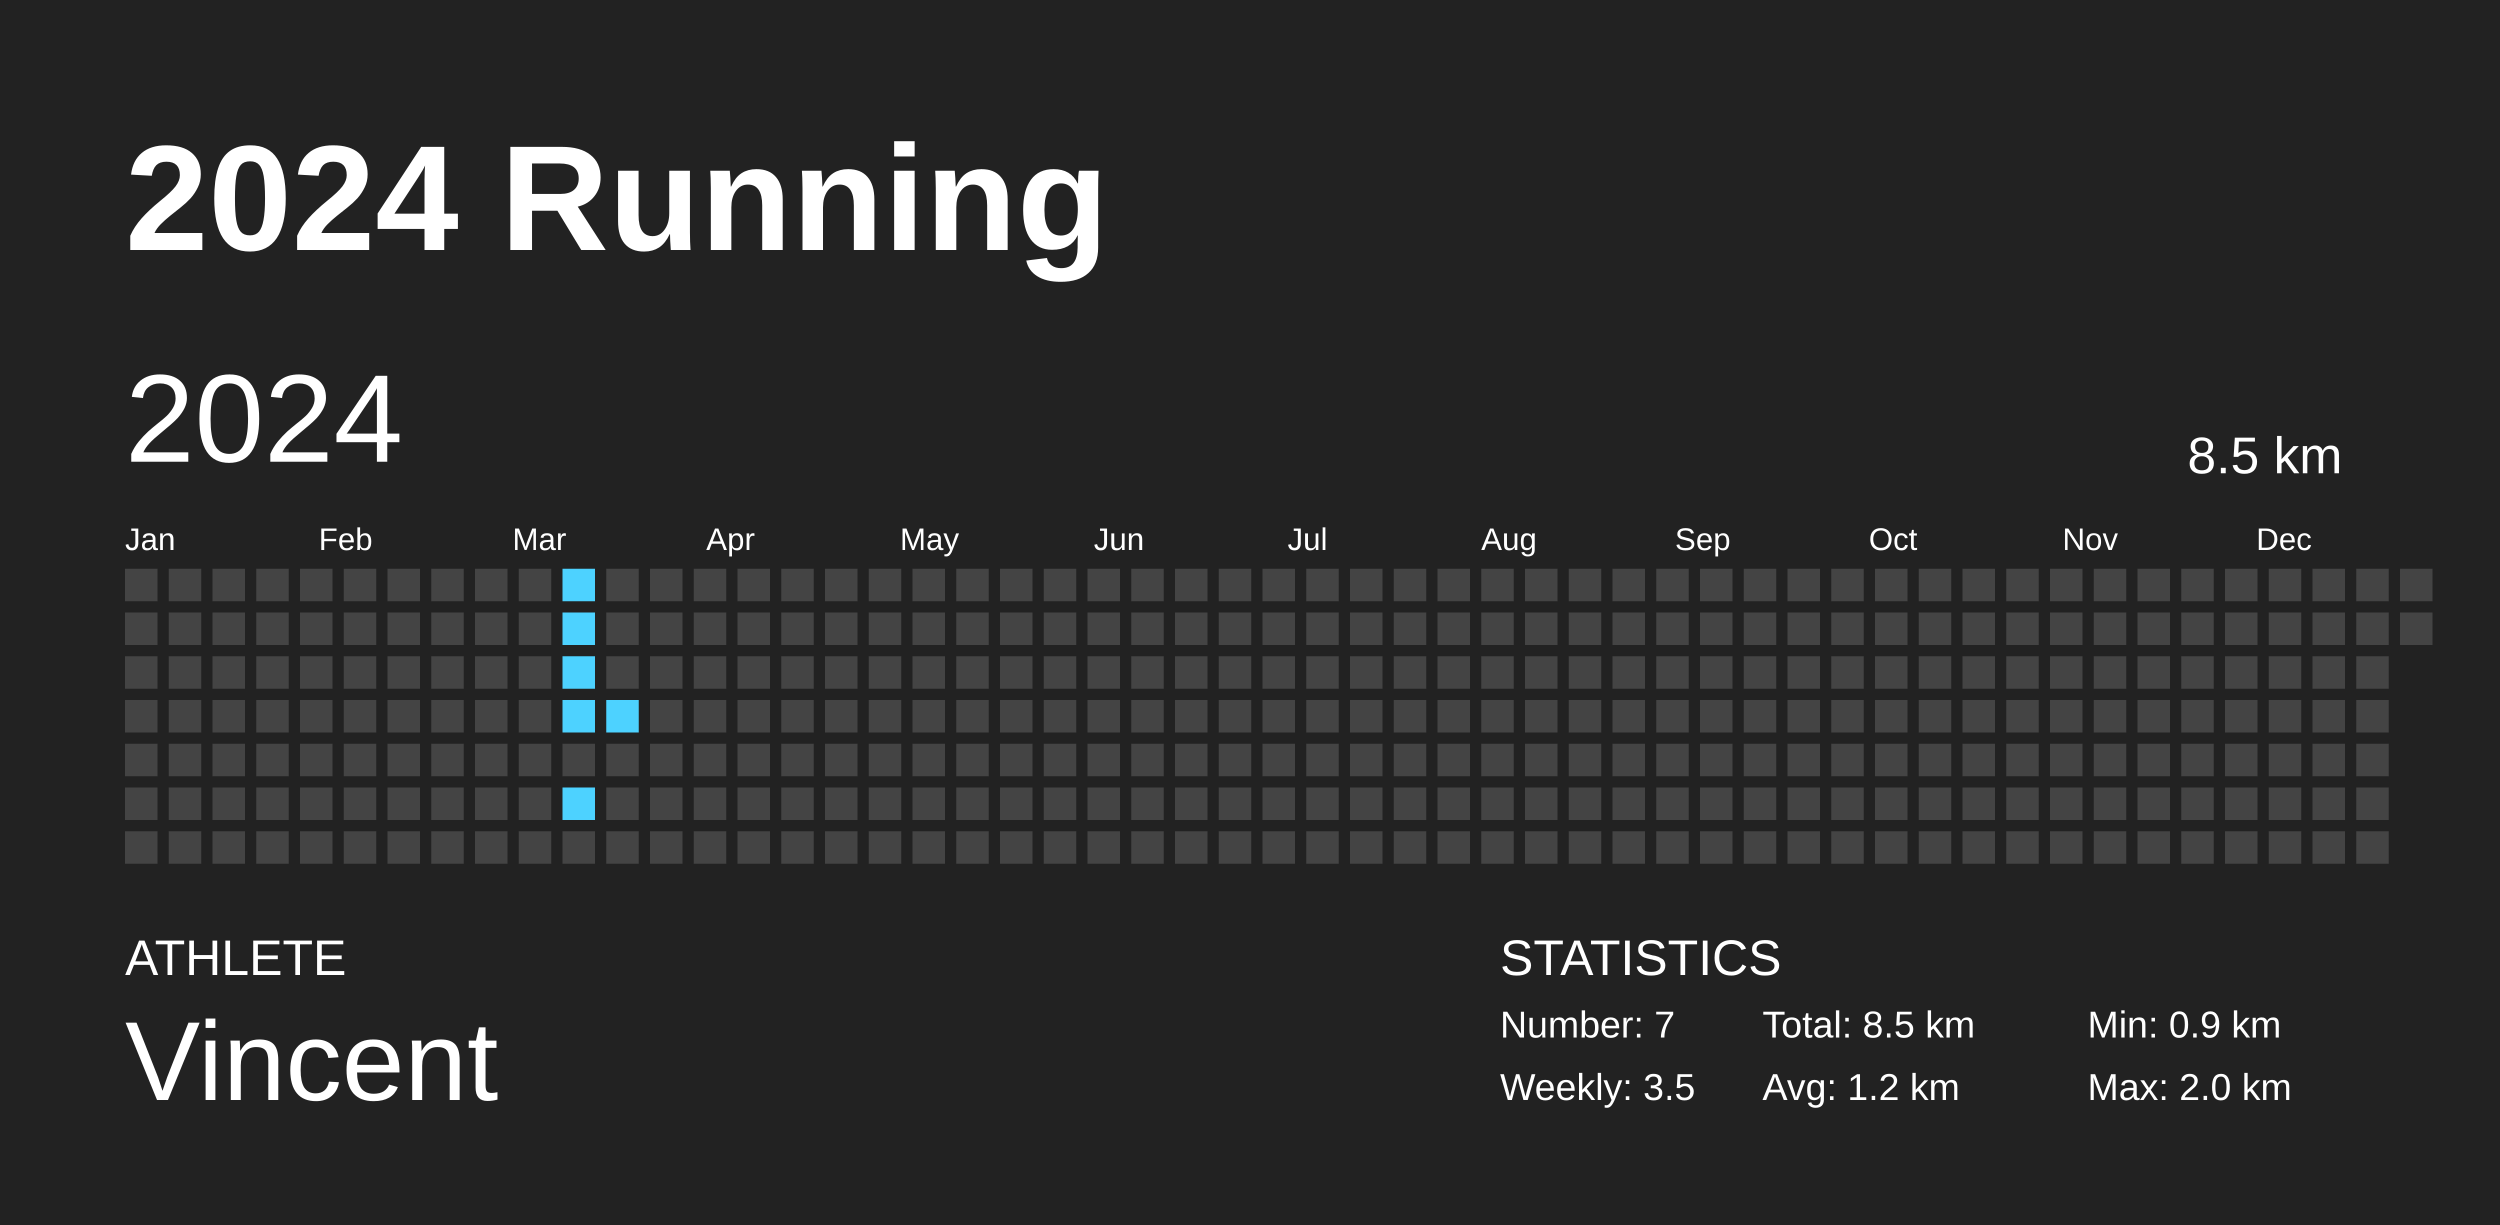
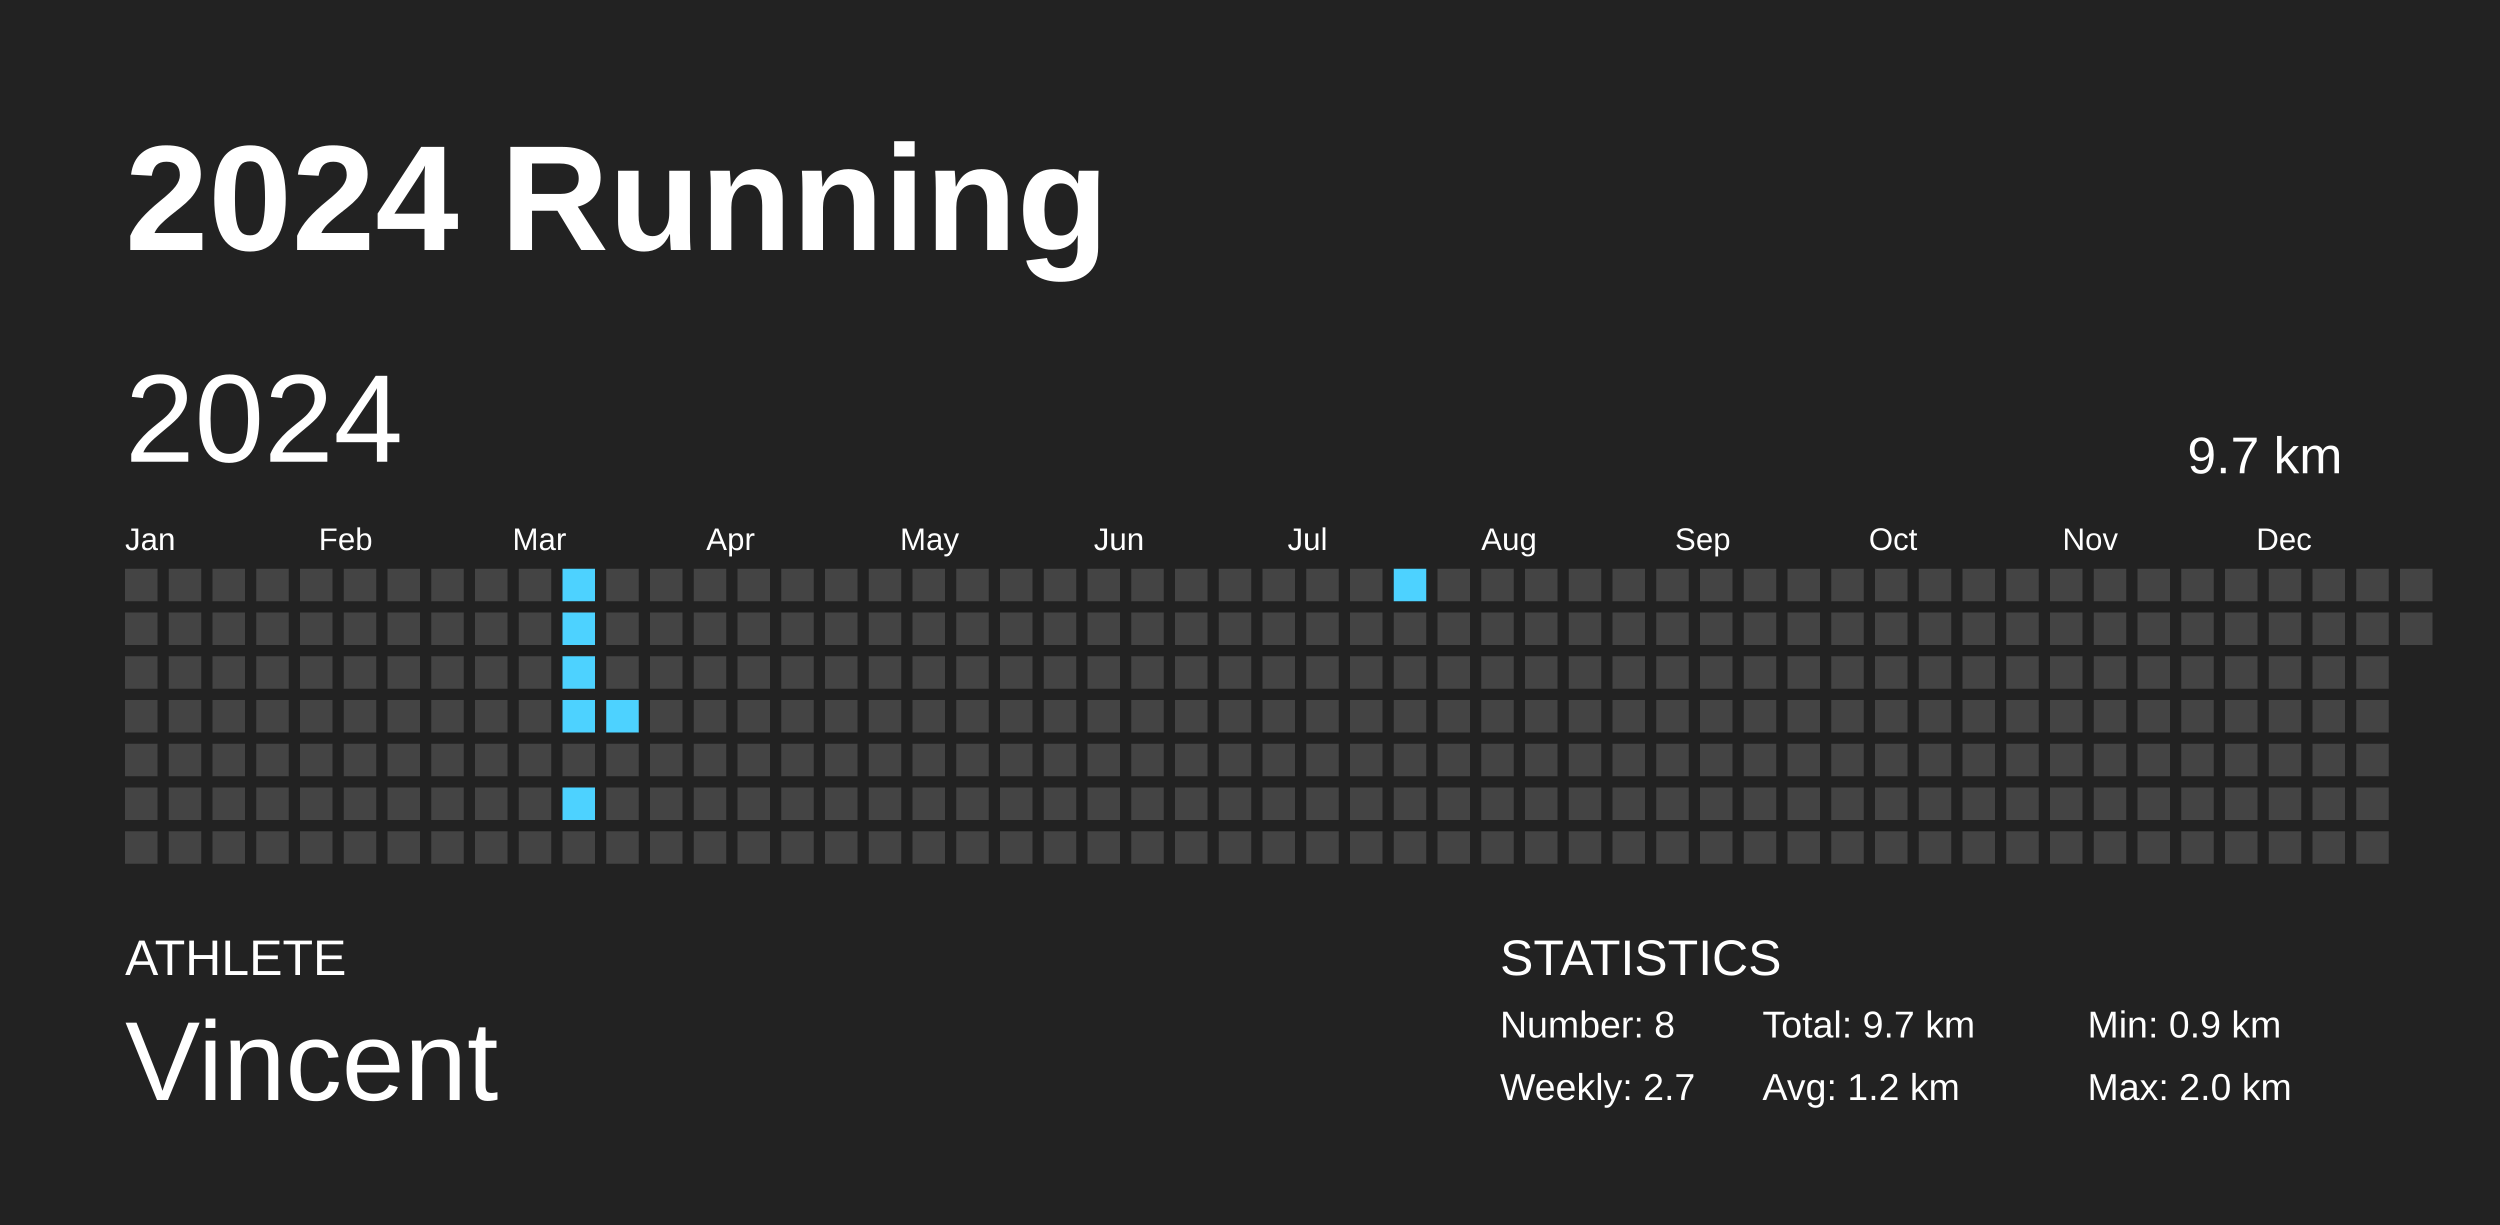
<svg xmlns="http://www.w3.org/2000/svg" baseProfile="full" height="98mm" version="1.1" viewBox="0,0,200,98" width="200mm">
  <defs />
  <rect fill="#222222" height="98" width="200" x="0" y="0" />
  <text fill="#FFFFFF" style="font-size:12px; font-family:Arial; font-weight:bold;" x="10" y="20">2024 Running</text>
  <text fill="#FFFFFF" style="font-size:4px; font-family:Arial" x="10" y="78">ATHLETE</text>
  <text fill="#FFFFFF" style="font-size:9px; font-family:Arial" x="10" y="88">Vincent</text>
  <text fill="#FFFFFF" style="font-size:4px; font-family:Arial" x="120" y="78">STATISTICS</text>
-   <text fill="#FFFFFF" style="font-size:3px; font-family:Arial" x="120" y="83">Number: 7</text>
-   <text fill="#FFFFFF" style="font-size:3px; font-family:Arial" x="120" y="88">Weekly: 3.5</text>
-   <text fill="#FFFFFF" style="font-size:3px; font-family:Arial" x="141" y="83">Total: 8.5 km</text>
+   <text fill="#FFFFFF" style="font-size:3px; font-family:Arial" x="120" y="83">Number: 8</text>
+   <text fill="#FFFFFF" style="font-size:3px; font-family:Arial" x="120" y="88">Weekly: 2.7</text>
+   <text fill="#FFFFFF" style="font-size:3px; font-family:Arial" x="141" y="83">Total: 9.7 km</text>
  <text fill="#FFFFFF" style="font-size:3px; font-family:Arial" x="141" y="88">Avg: 1.2 km</text>
  <text fill="#FFFFFF" style="font-size:3px; font-family:Arial" x="167" y="83">Min: 0.9 km</text>
  <text fill="#FFFFFF" style="font-size:3px; font-family:Arial" x="167" y="88">Max: 2.0 km</text>
  <text dominant-baseline="hanging" fill="#FFFFFF" style="font-size:10.0px; font-family:Arial;" x="10" y="30">2024</text>
-   <text dominant-baseline="hanging" fill="#FFFFFF" style="font-size:4.125px; font-family:Arial;" x="175" y="35">8.5 km</text>
+   <text dominant-baseline="hanging" fill="#FFFFFF" style="font-size:4.125px; font-family:Arial;" x="175" y="35">9.7 km</text>
  <text fill="#FFFFFF" style="font-size:2.5px; font-family:Arial" x="10.0" y="44">Jan</text>
  <text fill="#FFFFFF" style="font-size:2.5px; font-family:Arial" x="25.5" y="44">Feb</text>
  <text fill="#FFFFFF" style="font-size:2.5px; font-family:Arial" x="41.0" y="44">Mar</text>
  <text fill="#FFFFFF" style="font-size:2.5px; font-family:Arial" x="56.5" y="44">Apr</text>
  <text fill="#FFFFFF" style="font-size:2.5px; font-family:Arial" x="72.0" y="44">May</text>
  <text fill="#FFFFFF" style="font-size:2.5px; font-family:Arial" x="87.5" y="44">Jun</text>
  <text fill="#FFFFFF" style="font-size:2.5px; font-family:Arial" x="103.0" y="44">Jul</text>
  <text fill="#FFFFFF" style="font-size:2.5px; font-family:Arial" x="118.5" y="44">Aug</text>
  <text fill="#FFFFFF" style="font-size:2.5px; font-family:Arial" x="134.0" y="44">Sep</text>
  <text fill="#FFFFFF" style="font-size:2.5px; font-family:Arial" x="149.5" y="44">Oct</text>
  <text fill="#FFFFFF" style="font-size:2.5px; font-family:Arial" x="165.0" y="44">Nov</text>
  <text fill="#FFFFFF" style="font-size:2.5px; font-family:Arial" x="180.5" y="44">Dec</text>
  <rect fill="#444444" height="2.6" width="2.6" x="10.0" y="45.5" />
  <rect fill="#444444" height="2.6" width="2.6" x="10.0" y="49.0" />
  <rect fill="#444444" height="2.6" width="2.6" x="10.0" y="52.5" />
  <rect fill="#444444" height="2.6" width="2.6" x="10.0" y="56.0" />
  <rect fill="#444444" height="2.6" width="2.6" x="10.0" y="59.5" />
  <rect fill="#444444" height="2.6" width="2.6" x="10.0" y="63.0" />
  <rect fill="#444444" height="2.6" width="2.6" x="10.0" y="66.5" />
  <rect fill="#444444" height="2.6" width="2.6" x="13.5" y="45.5" />
  <rect fill="#444444" height="2.6" width="2.6" x="13.5" y="49.0" />
  <rect fill="#444444" height="2.6" width="2.6" x="13.5" y="52.5" />
  <rect fill="#444444" height="2.6" width="2.6" x="13.5" y="56.0" />
  <rect fill="#444444" height="2.6" width="2.6" x="13.5" y="59.5" />
  <rect fill="#444444" height="2.6" width="2.6" x="13.5" y="63.0" />
  <rect fill="#444444" height="2.6" width="2.6" x="13.5" y="66.5" />
  <rect fill="#444444" height="2.6" width="2.6" x="17.0" y="45.5" />
  <rect fill="#444444" height="2.6" width="2.6" x="17.0" y="49.0" />
  <rect fill="#444444" height="2.6" width="2.6" x="17.0" y="52.5" />
  <rect fill="#444444" height="2.6" width="2.6" x="17.0" y="56.0" />
  <rect fill="#444444" height="2.6" width="2.6" x="17.0" y="59.5" />
  <rect fill="#444444" height="2.6" width="2.6" x="17.0" y="63.0" />
  <rect fill="#444444" height="2.6" width="2.6" x="17.0" y="66.5" />
  <rect fill="#444444" height="2.6" width="2.6" x="20.5" y="45.5" />
  <rect fill="#444444" height="2.6" width="2.6" x="20.5" y="49.0" />
  <rect fill="#444444" height="2.6" width="2.6" x="20.5" y="52.5" />
  <rect fill="#444444" height="2.6" width="2.6" x="20.5" y="56.0" />
  <rect fill="#444444" height="2.6" width="2.6" x="20.5" y="59.5" />
  <rect fill="#444444" height="2.6" width="2.6" x="20.5" y="63.0" />
  <rect fill="#444444" height="2.6" width="2.6" x="20.5" y="66.5" />
  <rect fill="#444444" height="2.6" width="2.6" x="24.0" y="45.5" />
  <rect fill="#444444" height="2.6" width="2.6" x="24.0" y="49.0" />
  <rect fill="#444444" height="2.6" width="2.6" x="24.0" y="52.5" />
  <rect fill="#444444" height="2.6" width="2.6" x="24.0" y="56.0" />
  <rect fill="#444444" height="2.6" width="2.6" x="24.0" y="59.5" />
  <rect fill="#444444" height="2.6" width="2.6" x="24.0" y="63.0" />
  <rect fill="#444444" height="2.6" width="2.6" x="24.0" y="66.5" />
  <rect fill="#444444" height="2.6" width="2.6" x="27.5" y="45.5" />
  <rect fill="#444444" height="2.6" width="2.6" x="27.5" y="49.0" />
  <rect fill="#444444" height="2.6" width="2.6" x="27.5" y="52.5" />
  <rect fill="#444444" height="2.6" width="2.6" x="27.5" y="56.0" />
  <rect fill="#444444" height="2.6" width="2.6" x="27.5" y="59.5" />
  <rect fill="#444444" height="2.6" width="2.6" x="27.5" y="63.0" />
  <rect fill="#444444" height="2.6" width="2.6" x="27.5" y="66.5" />
  <rect fill="#444444" height="2.6" width="2.6" x="31.0" y="45.5" />
  <rect fill="#444444" height="2.6" width="2.6" x="31.0" y="49.0" />
  <rect fill="#444444" height="2.6" width="2.6" x="31.0" y="52.5" />
  <rect fill="#444444" height="2.6" width="2.6" x="31.0" y="56.0" />
  <rect fill="#444444" height="2.6" width="2.6" x="31.0" y="59.5" />
  <rect fill="#444444" height="2.6" width="2.6" x="31.0" y="63.0" />
  <rect fill="#444444" height="2.6" width="2.6" x="31.0" y="66.5" />
  <rect fill="#444444" height="2.6" width="2.6" x="34.5" y="45.5" />
  <rect fill="#444444" height="2.6" width="2.6" x="34.5" y="49.0" />
  <rect fill="#444444" height="2.6" width="2.6" x="34.5" y="52.5" />
  <rect fill="#444444" height="2.6" width="2.6" x="34.5" y="56.0" />
  <rect fill="#444444" height="2.6" width="2.6" x="34.5" y="59.5" />
  <rect fill="#444444" height="2.6" width="2.6" x="34.5" y="63.0" />
  <rect fill="#444444" height="2.6" width="2.6" x="34.5" y="66.5" />
  <rect fill="#444444" height="2.6" width="2.6" x="38.0" y="45.5" />
  <rect fill="#444444" height="2.6" width="2.6" x="38.0" y="49.0" />
  <rect fill="#444444" height="2.6" width="2.6" x="38.0" y="52.5" />
  <rect fill="#444444" height="2.6" width="2.6" x="38.0" y="56.0" />
  <rect fill="#444444" height="2.6" width="2.6" x="38.0" y="59.5" />
  <rect fill="#444444" height="2.6" width="2.6" x="38.0" y="63.0" />
  <rect fill="#444444" height="2.6" width="2.6" x="38.0" y="66.5" />
  <rect fill="#444444" height="2.6" width="2.6" x="41.5" y="45.5" />
  <rect fill="#444444" height="2.6" width="2.6" x="41.5" y="49.0" />
  <rect fill="#444444" height="2.6" width="2.6" x="41.5" y="52.5" />
  <rect fill="#444444" height="2.6" width="2.6" x="41.5" y="56.0" />
  <rect fill="#444444" height="2.6" width="2.6" x="41.5" y="59.5" />
  <rect fill="#444444" height="2.6" width="2.6" x="41.5" y="63.0" />
  <rect fill="#444444" height="2.6" width="2.6" x="41.5" y="66.5" />
  <rect fill="#4dd2ff" height="2.6" width="2.6" x="45.0" y="45.5" />
  <rect fill="#4dd2ff" height="2.6" width="2.6" x="45.0" y="49.0" />
  <rect fill="#4dd2ff" height="2.6" width="2.6" x="45.0" y="52.5" />
  <rect fill="#4dd2ff" height="2.6" width="2.6" x="45.0" y="56.0" />
  <rect fill="#444444" height="2.6" width="2.6" x="45.0" y="59.5" />
  <rect fill="#4dd2ff" height="2.6" width="2.6" x="45.0" y="63.0" />
  <rect fill="#444444" height="2.6" width="2.6" x="45.0" y="66.5" />
  <rect fill="#444444" height="2.6" width="2.6" x="48.5" y="45.5" />
  <rect fill="#444444" height="2.6" width="2.6" x="48.5" y="49.0" />
  <rect fill="#444444" height="2.6" width="2.6" x="48.5" y="52.5" />
  <rect fill="#4dd2ff" height="2.6" width="2.6" x="48.5" y="56.0" />
  <rect fill="#444444" height="2.6" width="2.6" x="48.5" y="59.5" />
  <rect fill="#444444" height="2.6" width="2.6" x="48.5" y="63.0" />
  <rect fill="#444444" height="2.6" width="2.6" x="48.5" y="66.5" />
  <rect fill="#444444" height="2.6" width="2.6" x="52.0" y="45.5" />
  <rect fill="#444444" height="2.6" width="2.6" x="52.0" y="49.0" />
  <rect fill="#444444" height="2.6" width="2.6" x="52.0" y="52.5" />
  <rect fill="#444444" height="2.6" width="2.6" x="52.0" y="56.0" />
  <rect fill="#444444" height="2.6" width="2.6" x="52.0" y="59.5" />
  <rect fill="#444444" height="2.6" width="2.6" x="52.0" y="63.0" />
  <rect fill="#444444" height="2.6" width="2.6" x="52.0" y="66.5" />
  <rect fill="#444444" height="2.6" width="2.6" x="55.5" y="45.5" />
  <rect fill="#444444" height="2.6" width="2.6" x="55.5" y="49.0" />
  <rect fill="#444444" height="2.6" width="2.6" x="55.5" y="52.5" />
  <rect fill="#444444" height="2.6" width="2.6" x="55.5" y="56.0" />
  <rect fill="#444444" height="2.6" width="2.6" x="55.5" y="59.5" />
  <rect fill="#444444" height="2.6" width="2.6" x="55.5" y="63.0" />
  <rect fill="#444444" height="2.6" width="2.6" x="55.5" y="66.5" />
  <rect fill="#444444" height="2.6" width="2.6" x="59.0" y="45.5" />
  <rect fill="#444444" height="2.6" width="2.6" x="59.0" y="49.0" />
  <rect fill="#444444" height="2.6" width="2.6" x="59.0" y="52.5" />
  <rect fill="#444444" height="2.6" width="2.6" x="59.0" y="56.0" />
  <rect fill="#444444" height="2.6" width="2.6" x="59.0" y="59.5" />
  <rect fill="#444444" height="2.6" width="2.6" x="59.0" y="63.0" />
  <rect fill="#444444" height="2.6" width="2.6" x="59.0" y="66.5" />
  <rect fill="#444444" height="2.6" width="2.6" x="62.5" y="45.5" />
  <rect fill="#444444" height="2.6" width="2.6" x="62.5" y="49.0" />
  <rect fill="#444444" height="2.6" width="2.6" x="62.5" y="52.5" />
  <rect fill="#444444" height="2.6" width="2.6" x="62.5" y="56.0" />
  <rect fill="#444444" height="2.6" width="2.6" x="62.5" y="59.5" />
  <rect fill="#444444" height="2.6" width="2.6" x="62.5" y="63.0" />
  <rect fill="#444444" height="2.6" width="2.6" x="62.5" y="66.5" />
  <rect fill="#444444" height="2.6" width="2.6" x="66.0" y="45.5" />
  <rect fill="#444444" height="2.6" width="2.6" x="66.0" y="49.0" />
  <rect fill="#444444" height="2.6" width="2.6" x="66.0" y="52.5" />
  <rect fill="#444444" height="2.6" width="2.6" x="66.0" y="56.0" />
  <rect fill="#444444" height="2.6" width="2.6" x="66.0" y="59.5" />
  <rect fill="#444444" height="2.6" width="2.6" x="66.0" y="63.0" />
  <rect fill="#444444" height="2.6" width="2.6" x="66.0" y="66.5" />
  <rect fill="#444444" height="2.6" width="2.6" x="69.5" y="45.5" />
  <rect fill="#444444" height="2.6" width="2.6" x="69.5" y="49.0" />
  <rect fill="#444444" height="2.6" width="2.6" x="69.5" y="52.5" />
  <rect fill="#444444" height="2.6" width="2.6" x="69.5" y="56.0" />
  <rect fill="#444444" height="2.6" width="2.6" x="69.5" y="59.5" />
  <rect fill="#444444" height="2.6" width="2.6" x="69.5" y="63.0" />
  <rect fill="#444444" height="2.6" width="2.6" x="69.5" y="66.5" />
  <rect fill="#444444" height="2.6" width="2.6" x="73.0" y="45.5" />
  <rect fill="#444444" height="2.6" width="2.6" x="73.0" y="49.0" />
  <rect fill="#444444" height="2.6" width="2.6" x="73.0" y="52.5" />
  <rect fill="#444444" height="2.6" width="2.6" x="73.0" y="56.0" />
  <rect fill="#444444" height="2.6" width="2.6" x="73.0" y="59.5" />
  <rect fill="#444444" height="2.6" width="2.6" x="73.0" y="63.0" />
  <rect fill="#444444" height="2.6" width="2.6" x="73.0" y="66.5" />
  <rect fill="#444444" height="2.6" width="2.6" x="76.5" y="45.5" />
  <rect fill="#444444" height="2.6" width="2.6" x="76.5" y="49.0" />
  <rect fill="#444444" height="2.6" width="2.6" x="76.5" y="52.5" />
  <rect fill="#444444" height="2.6" width="2.6" x="76.5" y="56.0" />
  <rect fill="#444444" height="2.6" width="2.6" x="76.5" y="59.5" />
  <rect fill="#444444" height="2.6" width="2.6" x="76.5" y="63.0" />
  <rect fill="#444444" height="2.6" width="2.6" x="76.5" y="66.5" />
  <rect fill="#444444" height="2.6" width="2.6" x="80.0" y="45.5" />
  <rect fill="#444444" height="2.6" width="2.6" x="80.0" y="49.0" />
  <rect fill="#444444" height="2.6" width="2.6" x="80.0" y="52.5" />
  <rect fill="#444444" height="2.6" width="2.6" x="80.0" y="56.0" />
  <rect fill="#444444" height="2.6" width="2.6" x="80.0" y="59.5" />
  <rect fill="#444444" height="2.6" width="2.6" x="80.0" y="63.0" />
  <rect fill="#444444" height="2.6" width="2.6" x="80.0" y="66.5" />
  <rect fill="#444444" height="2.6" width="2.6" x="83.5" y="45.5" />
  <rect fill="#444444" height="2.6" width="2.6" x="83.5" y="49.0" />
  <rect fill="#444444" height="2.6" width="2.6" x="83.5" y="52.5" />
  <rect fill="#444444" height="2.6" width="2.6" x="83.5" y="56.0" />
  <rect fill="#444444" height="2.6" width="2.6" x="83.5" y="59.5" />
  <rect fill="#444444" height="2.6" width="2.6" x="83.5" y="63.0" />
  <rect fill="#444444" height="2.6" width="2.6" x="83.5" y="66.5" />
  <rect fill="#444444" height="2.6" width="2.6" x="87.0" y="45.5" />
  <rect fill="#444444" height="2.6" width="2.6" x="87.0" y="49.0" />
  <rect fill="#444444" height="2.6" width="2.6" x="87.0" y="52.5" />
  <rect fill="#444444" height="2.6" width="2.6" x="87.0" y="56.0" />
  <rect fill="#444444" height="2.6" width="2.6" x="87.0" y="59.5" />
  <rect fill="#444444" height="2.6" width="2.6" x="87.0" y="63.0" />
  <rect fill="#444444" height="2.6" width="2.6" x="87.0" y="66.5" />
  <rect fill="#444444" height="2.6" width="2.6" x="90.5" y="45.5" />
  <rect fill="#444444" height="2.6" width="2.6" x="90.5" y="49.0" />
  <rect fill="#444444" height="2.6" width="2.6" x="90.5" y="52.5" />
  <rect fill="#444444" height="2.6" width="2.6" x="90.5" y="56.0" />
  <rect fill="#444444" height="2.6" width="2.6" x="90.5" y="59.5" />
  <rect fill="#444444" height="2.6" width="2.6" x="90.5" y="63.0" />
  <rect fill="#444444" height="2.6" width="2.6" x="90.5" y="66.5" />
  <rect fill="#444444" height="2.6" width="2.6" x="94.0" y="45.5" />
  <rect fill="#444444" height="2.6" width="2.6" x="94.0" y="49.0" />
  <rect fill="#444444" height="2.6" width="2.6" x="94.0" y="52.5" />
  <rect fill="#444444" height="2.6" width="2.6" x="94.0" y="56.0" />
  <rect fill="#444444" height="2.6" width="2.6" x="94.0" y="59.5" />
  <rect fill="#444444" height="2.6" width="2.6" x="94.0" y="63.0" />
  <rect fill="#444444" height="2.6" width="2.6" x="94.0" y="66.5" />
  <rect fill="#444444" height="2.6" width="2.6" x="97.5" y="45.5" />
  <rect fill="#444444" height="2.6" width="2.6" x="97.5" y="49.0" />
  <rect fill="#444444" height="2.6" width="2.6" x="97.5" y="52.5" />
  <rect fill="#444444" height="2.6" width="2.6" x="97.5" y="56.0" />
  <rect fill="#444444" height="2.6" width="2.6" x="97.5" y="59.5" />
  <rect fill="#444444" height="2.6" width="2.6" x="97.5" y="63.0" />
  <rect fill="#444444" height="2.6" width="2.6" x="97.5" y="66.5" />
  <rect fill="#444444" height="2.6" width="2.6" x="101.0" y="45.5" />
  <rect fill="#444444" height="2.6" width="2.6" x="101.0" y="49.0" />
  <rect fill="#444444" height="2.6" width="2.6" x="101.0" y="52.5" />
  <rect fill="#444444" height="2.6" width="2.6" x="101.0" y="56.0" />
  <rect fill="#444444" height="2.6" width="2.6" x="101.0" y="59.5" />
  <rect fill="#444444" height="2.6" width="2.6" x="101.0" y="63.0" />
  <rect fill="#444444" height="2.6" width="2.6" x="101.0" y="66.5" />
  <rect fill="#444444" height="2.6" width="2.6" x="104.5" y="45.5" />
  <rect fill="#444444" height="2.6" width="2.6" x="104.5" y="49.0" />
  <rect fill="#444444" height="2.6" width="2.6" x="104.5" y="52.5" />
  <rect fill="#444444" height="2.6" width="2.6" x="104.5" y="56.0" />
  <rect fill="#444444" height="2.6" width="2.6" x="104.5" y="59.5" />
  <rect fill="#444444" height="2.6" width="2.6" x="104.5" y="63.0" />
  <rect fill="#444444" height="2.6" width="2.6" x="104.5" y="66.5" />
  <rect fill="#444444" height="2.6" width="2.6" x="108.0" y="45.5" />
  <rect fill="#444444" height="2.6" width="2.6" x="108.0" y="49.0" />
  <rect fill="#444444" height="2.6" width="2.6" x="108.0" y="52.5" />
  <rect fill="#444444" height="2.6" width="2.6" x="108.0" y="56.0" />
  <rect fill="#444444" height="2.6" width="2.6" x="108.0" y="59.5" />
  <rect fill="#444444" height="2.6" width="2.6" x="108.0" y="63.0" />
  <rect fill="#444444" height="2.6" width="2.6" x="108.0" y="66.5" />
-   <rect fill="#444444" height="2.6" width="2.6" x="111.5" y="45.5" />
+   <rect fill="#4dd2ff" height="2.6" width="2.6" x="111.5" y="45.5" />
  <rect fill="#444444" height="2.6" width="2.6" x="111.5" y="49.0" />
  <rect fill="#444444" height="2.6" width="2.6" x="111.5" y="52.5" />
  <rect fill="#444444" height="2.6" width="2.6" x="111.5" y="56.0" />
  <rect fill="#444444" height="2.6" width="2.6" x="111.5" y="59.5" />
  <rect fill="#444444" height="2.6" width="2.6" x="111.5" y="63.0" />
  <rect fill="#444444" height="2.6" width="2.6" x="111.5" y="66.5" />
  <rect fill="#444444" height="2.6" width="2.6" x="115.0" y="45.5" />
  <rect fill="#444444" height="2.6" width="2.6" x="115.0" y="49.0" />
  <rect fill="#444444" height="2.6" width="2.6" x="115.0" y="52.5" />
  <rect fill="#444444" height="2.6" width="2.6" x="115.0" y="56.0" />
  <rect fill="#444444" height="2.6" width="2.6" x="115.0" y="59.5" />
  <rect fill="#444444" height="2.6" width="2.6" x="115.0" y="63.0" />
  <rect fill="#444444" height="2.6" width="2.6" x="115.0" y="66.5" />
  <rect fill="#444444" height="2.6" width="2.6" x="118.5" y="45.5" />
  <rect fill="#444444" height="2.6" width="2.6" x="118.5" y="49.0" />
  <rect fill="#444444" height="2.6" width="2.6" x="118.5" y="52.5" />
  <rect fill="#444444" height="2.6" width="2.6" x="118.5" y="56.0" />
  <rect fill="#444444" height="2.6" width="2.6" x="118.5" y="59.5" />
  <rect fill="#444444" height="2.6" width="2.6" x="118.5" y="63.0" />
  <rect fill="#444444" height="2.6" width="2.6" x="118.5" y="66.5" />
  <rect fill="#444444" height="2.6" width="2.6" x="122.0" y="45.5" />
  <rect fill="#444444" height="2.6" width="2.6" x="122.0" y="49.0" />
  <rect fill="#444444" height="2.6" width="2.6" x="122.0" y="52.5" />
  <rect fill="#444444" height="2.6" width="2.6" x="122.0" y="56.0" />
  <rect fill="#444444" height="2.6" width="2.6" x="122.0" y="59.5" />
  <rect fill="#444444" height="2.6" width="2.6" x="122.0" y="63.0" />
  <rect fill="#444444" height="2.6" width="2.6" x="122.0" y="66.5" />
  <rect fill="#444444" height="2.6" width="2.6" x="125.5" y="45.5" />
  <rect fill="#444444" height="2.6" width="2.6" x="125.5" y="49.0" />
  <rect fill="#444444" height="2.6" width="2.6" x="125.5" y="52.5" />
  <rect fill="#444444" height="2.6" width="2.6" x="125.5" y="56.0" />
  <rect fill="#444444" height="2.6" width="2.6" x="125.5" y="59.5" />
  <rect fill="#444444" height="2.6" width="2.6" x="125.5" y="63.0" />
  <rect fill="#444444" height="2.6" width="2.6" x="125.5" y="66.5" />
  <rect fill="#444444" height="2.6" width="2.6" x="129.0" y="45.5" />
  <rect fill="#444444" height="2.6" width="2.6" x="129.0" y="49.0" />
  <rect fill="#444444" height="2.6" width="2.6" x="129.0" y="52.5" />
  <rect fill="#444444" height="2.6" width="2.6" x="129.0" y="56.0" />
  <rect fill="#444444" height="2.6" width="2.6" x="129.0" y="59.5" />
  <rect fill="#444444" height="2.6" width="2.6" x="129.0" y="63.0" />
  <rect fill="#444444" height="2.6" width="2.6" x="129.0" y="66.5" />
  <rect fill="#444444" height="2.6" width="2.6" x="132.5" y="45.5" />
  <rect fill="#444444" height="2.6" width="2.6" x="132.5" y="49.0" />
  <rect fill="#444444" height="2.6" width="2.6" x="132.5" y="52.5" />
  <rect fill="#444444" height="2.6" width="2.6" x="132.5" y="56.0" />
  <rect fill="#444444" height="2.6" width="2.6" x="132.5" y="59.5" />
  <rect fill="#444444" height="2.6" width="2.6" x="132.5" y="63.0" />
  <rect fill="#444444" height="2.6" width="2.6" x="132.5" y="66.5" />
  <rect fill="#444444" height="2.6" width="2.6" x="136.0" y="45.5" />
  <rect fill="#444444" height="2.6" width="2.6" x="136.0" y="49.0" />
  <rect fill="#444444" height="2.6" width="2.6" x="136.0" y="52.5" />
  <rect fill="#444444" height="2.6" width="2.6" x="136.0" y="56.0" />
  <rect fill="#444444" height="2.6" width="2.6" x="136.0" y="59.5" />
  <rect fill="#444444" height="2.6" width="2.6" x="136.0" y="63.0" />
  <rect fill="#444444" height="2.6" width="2.6" x="136.0" y="66.5" />
  <rect fill="#444444" height="2.6" width="2.6" x="139.5" y="45.5" />
  <rect fill="#444444" height="2.6" width="2.6" x="139.5" y="49.0" />
  <rect fill="#444444" height="2.6" width="2.6" x="139.5" y="52.5" />
  <rect fill="#444444" height="2.6" width="2.6" x="139.5" y="56.0" />
  <rect fill="#444444" height="2.6" width="2.6" x="139.5" y="59.5" />
  <rect fill="#444444" height="2.6" width="2.6" x="139.5" y="63.0" />
  <rect fill="#444444" height="2.6" width="2.6" x="139.5" y="66.5" />
  <rect fill="#444444" height="2.6" width="2.6" x="143.0" y="45.5" />
  <rect fill="#444444" height="2.6" width="2.6" x="143.0" y="49.0" />
  <rect fill="#444444" height="2.6" width="2.6" x="143.0" y="52.5" />
  <rect fill="#444444" height="2.6" width="2.6" x="143.0" y="56.0" />
  <rect fill="#444444" height="2.6" width="2.6" x="143.0" y="59.5" />
  <rect fill="#444444" height="2.6" width="2.6" x="143.0" y="63.0" />
  <rect fill="#444444" height="2.6" width="2.6" x="143.0" y="66.5" />
  <rect fill="#444444" height="2.6" width="2.6" x="146.5" y="45.5" />
  <rect fill="#444444" height="2.6" width="2.6" x="146.5" y="49.0" />
  <rect fill="#444444" height="2.6" width="2.6" x="146.5" y="52.5" />
  <rect fill="#444444" height="2.6" width="2.6" x="146.5" y="56.0" />
  <rect fill="#444444" height="2.6" width="2.6" x="146.5" y="59.5" />
  <rect fill="#444444" height="2.6" width="2.6" x="146.5" y="63.0" />
  <rect fill="#444444" height="2.6" width="2.6" x="146.5" y="66.5" />
  <rect fill="#444444" height="2.6" width="2.6" x="150.0" y="45.5" />
  <rect fill="#444444" height="2.6" width="2.6" x="150.0" y="49.0" />
  <rect fill="#444444" height="2.6" width="2.6" x="150.0" y="52.5" />
  <rect fill="#444444" height="2.6" width="2.6" x="150.0" y="56.0" />
  <rect fill="#444444" height="2.6" width="2.6" x="150.0" y="59.5" />
  <rect fill="#444444" height="2.6" width="2.6" x="150.0" y="63.0" />
  <rect fill="#444444" height="2.6" width="2.6" x="150.0" y="66.5" />
  <rect fill="#444444" height="2.6" width="2.6" x="153.5" y="45.5" />
  <rect fill="#444444" height="2.6" width="2.6" x="153.5" y="49.0" />
  <rect fill="#444444" height="2.6" width="2.6" x="153.5" y="52.5" />
  <rect fill="#444444" height="2.6" width="2.6" x="153.5" y="56.0" />
  <rect fill="#444444" height="2.6" width="2.6" x="153.5" y="59.5" />
  <rect fill="#444444" height="2.6" width="2.6" x="153.5" y="63.0" />
  <rect fill="#444444" height="2.6" width="2.6" x="153.5" y="66.5" />
  <rect fill="#444444" height="2.6" width="2.6" x="157.0" y="45.5" />
  <rect fill="#444444" height="2.6" width="2.6" x="157.0" y="49.0" />
  <rect fill="#444444" height="2.6" width="2.6" x="157.0" y="52.5" />
  <rect fill="#444444" height="2.6" width="2.6" x="157.0" y="56.0" />
  <rect fill="#444444" height="2.6" width="2.6" x="157.0" y="59.5" />
  <rect fill="#444444" height="2.6" width="2.6" x="157.0" y="63.0" />
  <rect fill="#444444" height="2.6" width="2.6" x="157.0" y="66.5" />
  <rect fill="#444444" height="2.6" width="2.6" x="160.5" y="45.5" />
  <rect fill="#444444" height="2.6" width="2.6" x="160.5" y="49.0" />
  <rect fill="#444444" height="2.6" width="2.6" x="160.5" y="52.5" />
  <rect fill="#444444" height="2.6" width="2.6" x="160.5" y="56.0" />
  <rect fill="#444444" height="2.6" width="2.6" x="160.5" y="59.5" />
  <rect fill="#444444" height="2.6" width="2.6" x="160.5" y="63.0" />
  <rect fill="#444444" height="2.6" width="2.6" x="160.5" y="66.5" />
  <rect fill="#444444" height="2.6" width="2.6" x="164.0" y="45.5" />
  <rect fill="#444444" height="2.6" width="2.6" x="164.0" y="49.0" />
  <rect fill="#444444" height="2.6" width="2.6" x="164.0" y="52.5" />
  <rect fill="#444444" height="2.6" width="2.6" x="164.0" y="56.0" />
  <rect fill="#444444" height="2.6" width="2.6" x="164.0" y="59.5" />
  <rect fill="#444444" height="2.6" width="2.6" x="164.0" y="63.0" />
  <rect fill="#444444" height="2.6" width="2.6" x="164.0" y="66.5" />
  <rect fill="#444444" height="2.6" width="2.6" x="167.5" y="45.5" />
  <rect fill="#444444" height="2.6" width="2.6" x="167.5" y="49.0" />
  <rect fill="#444444" height="2.6" width="2.6" x="167.5" y="52.5" />
  <rect fill="#444444" height="2.6" width="2.6" x="167.5" y="56.0" />
  <rect fill="#444444" height="2.6" width="2.6" x="167.5" y="59.5" />
  <rect fill="#444444" height="2.6" width="2.6" x="167.5" y="63.0" />
  <rect fill="#444444" height="2.6" width="2.6" x="167.5" y="66.5" />
  <rect fill="#444444" height="2.6" width="2.6" x="171.0" y="45.5" />
  <rect fill="#444444" height="2.6" width="2.6" x="171.0" y="49.0" />
  <rect fill="#444444" height="2.6" width="2.6" x="171.0" y="52.5" />
  <rect fill="#444444" height="2.6" width="2.6" x="171.0" y="56.0" />
  <rect fill="#444444" height="2.6" width="2.6" x="171.0" y="59.5" />
  <rect fill="#444444" height="2.6" width="2.6" x="171.0" y="63.0" />
  <rect fill="#444444" height="2.6" width="2.6" x="171.0" y="66.5" />
  <rect fill="#444444" height="2.6" width="2.6" x="174.5" y="45.5" />
  <rect fill="#444444" height="2.6" width="2.6" x="174.5" y="49.0" />
  <rect fill="#444444" height="2.6" width="2.6" x="174.5" y="52.5" />
  <rect fill="#444444" height="2.6" width="2.6" x="174.5" y="56.0" />
  <rect fill="#444444" height="2.6" width="2.6" x="174.5" y="59.5" />
  <rect fill="#444444" height="2.6" width="2.6" x="174.5" y="63.0" />
  <rect fill="#444444" height="2.6" width="2.6" x="174.5" y="66.5" />
  <rect fill="#444444" height="2.6" width="2.6" x="178.0" y="45.5" />
  <rect fill="#444444" height="2.6" width="2.6" x="178.0" y="49.0" />
  <rect fill="#444444" height="2.6" width="2.6" x="178.0" y="52.5" />
  <rect fill="#444444" height="2.6" width="2.6" x="178.0" y="56.0" />
  <rect fill="#444444" height="2.6" width="2.6" x="178.0" y="59.5" />
  <rect fill="#444444" height="2.6" width="2.6" x="178.0" y="63.0" />
  <rect fill="#444444" height="2.6" width="2.6" x="178.0" y="66.5" />
  <rect fill="#444444" height="2.6" width="2.6" x="181.5" y="45.5" />
  <rect fill="#444444" height="2.6" width="2.6" x="181.5" y="49.0" />
  <rect fill="#444444" height="2.6" width="2.6" x="181.5" y="52.5" />
  <rect fill="#444444" height="2.6" width="2.6" x="181.5" y="56.0" />
  <rect fill="#444444" height="2.6" width="2.6" x="181.5" y="59.5" />
  <rect fill="#444444" height="2.6" width="2.6" x="181.5" y="63.0" />
  <rect fill="#444444" height="2.6" width="2.6" x="181.5" y="66.5" />
  <rect fill="#444444" height="2.6" width="2.6" x="185.0" y="45.5" />
  <rect fill="#444444" height="2.6" width="2.6" x="185.0" y="49.0" />
  <rect fill="#444444" height="2.6" width="2.6" x="185.0" y="52.5" />
  <rect fill="#444444" height="2.6" width="2.6" x="185.0" y="56.0" />
  <rect fill="#444444" height="2.6" width="2.6" x="185.0" y="59.5" />
  <rect fill="#444444" height="2.6" width="2.6" x="185.0" y="63.0" />
  <rect fill="#444444" height="2.6" width="2.6" x="185.0" y="66.5" />
  <rect fill="#444444" height="2.6" width="2.6" x="188.5" y="45.5" />
  <rect fill="#444444" height="2.6" width="2.6" x="188.5" y="49.0" />
  <rect fill="#444444" height="2.6" width="2.6" x="188.5" y="52.5" />
  <rect fill="#444444" height="2.6" width="2.6" x="188.5" y="56.0" />
  <rect fill="#444444" height="2.6" width="2.6" x="188.5" y="59.5" />
  <rect fill="#444444" height="2.6" width="2.6" x="188.5" y="63.0" />
  <rect fill="#444444" height="2.6" width="2.6" x="188.5" y="66.5" />
  <rect fill="#444444" height="2.6" width="2.6" x="192.0" y="45.5" />
  <rect fill="#444444" height="2.6" width="2.6" x="192.0" y="49.0" />
</svg>
